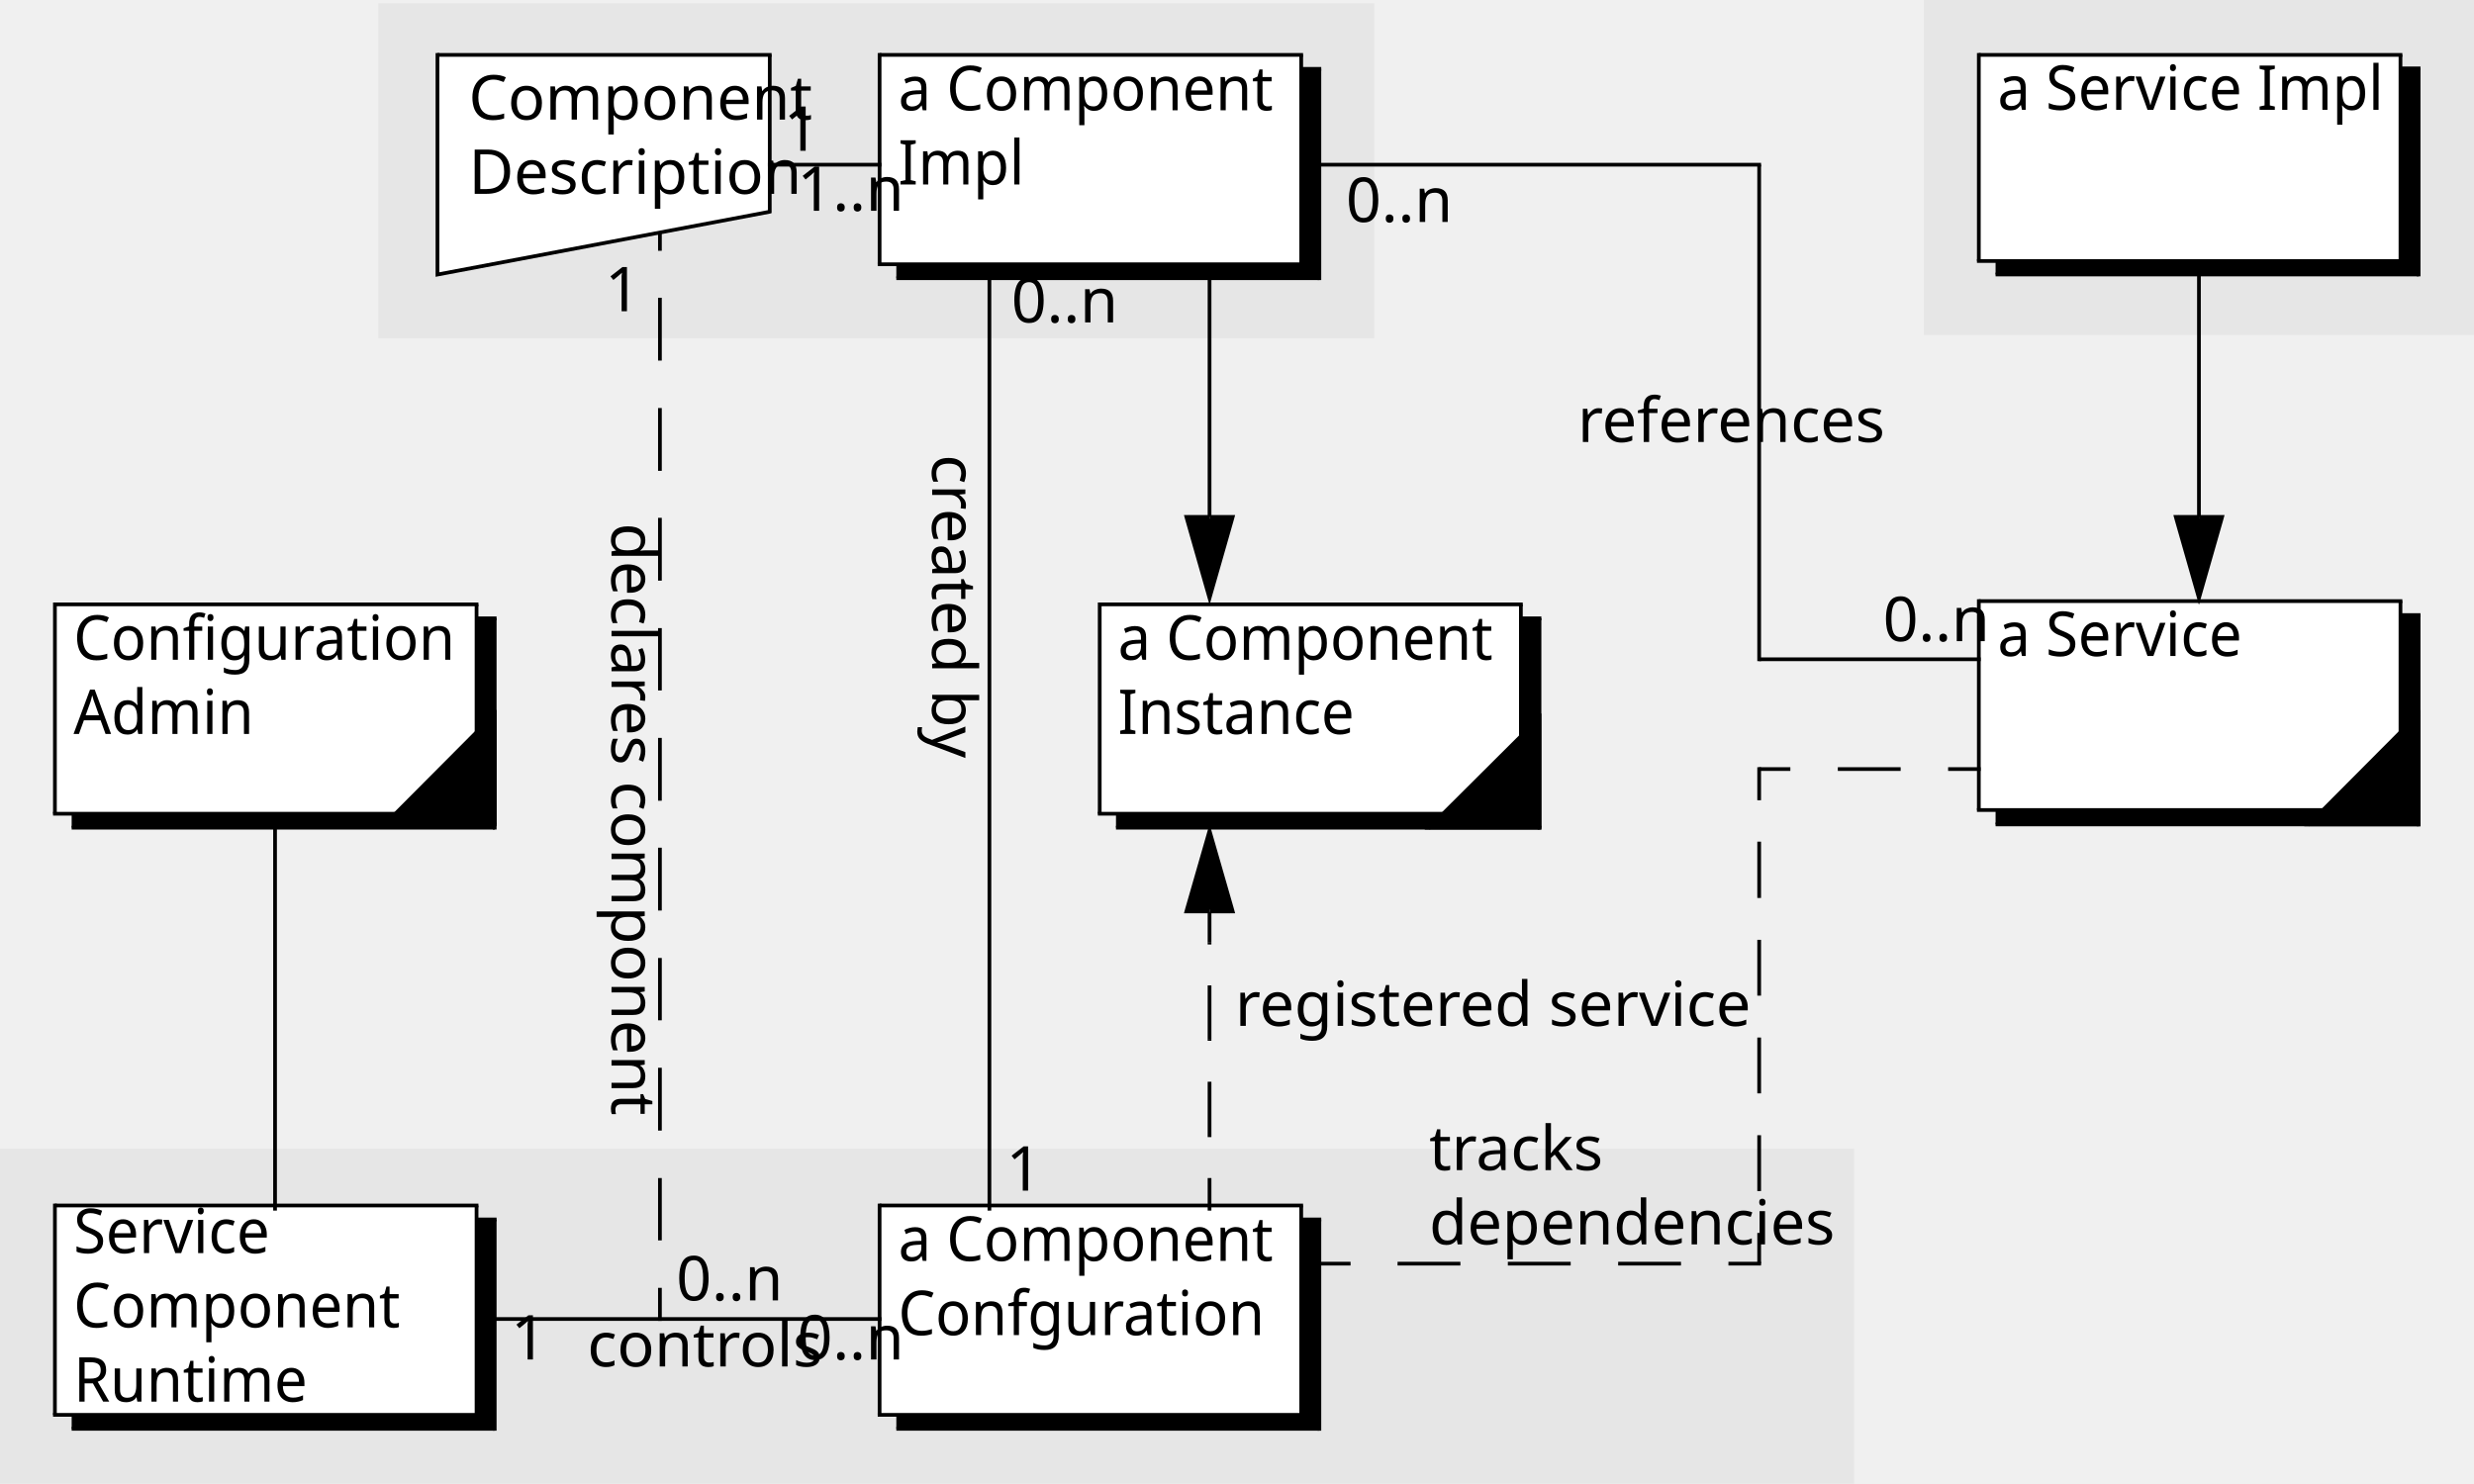
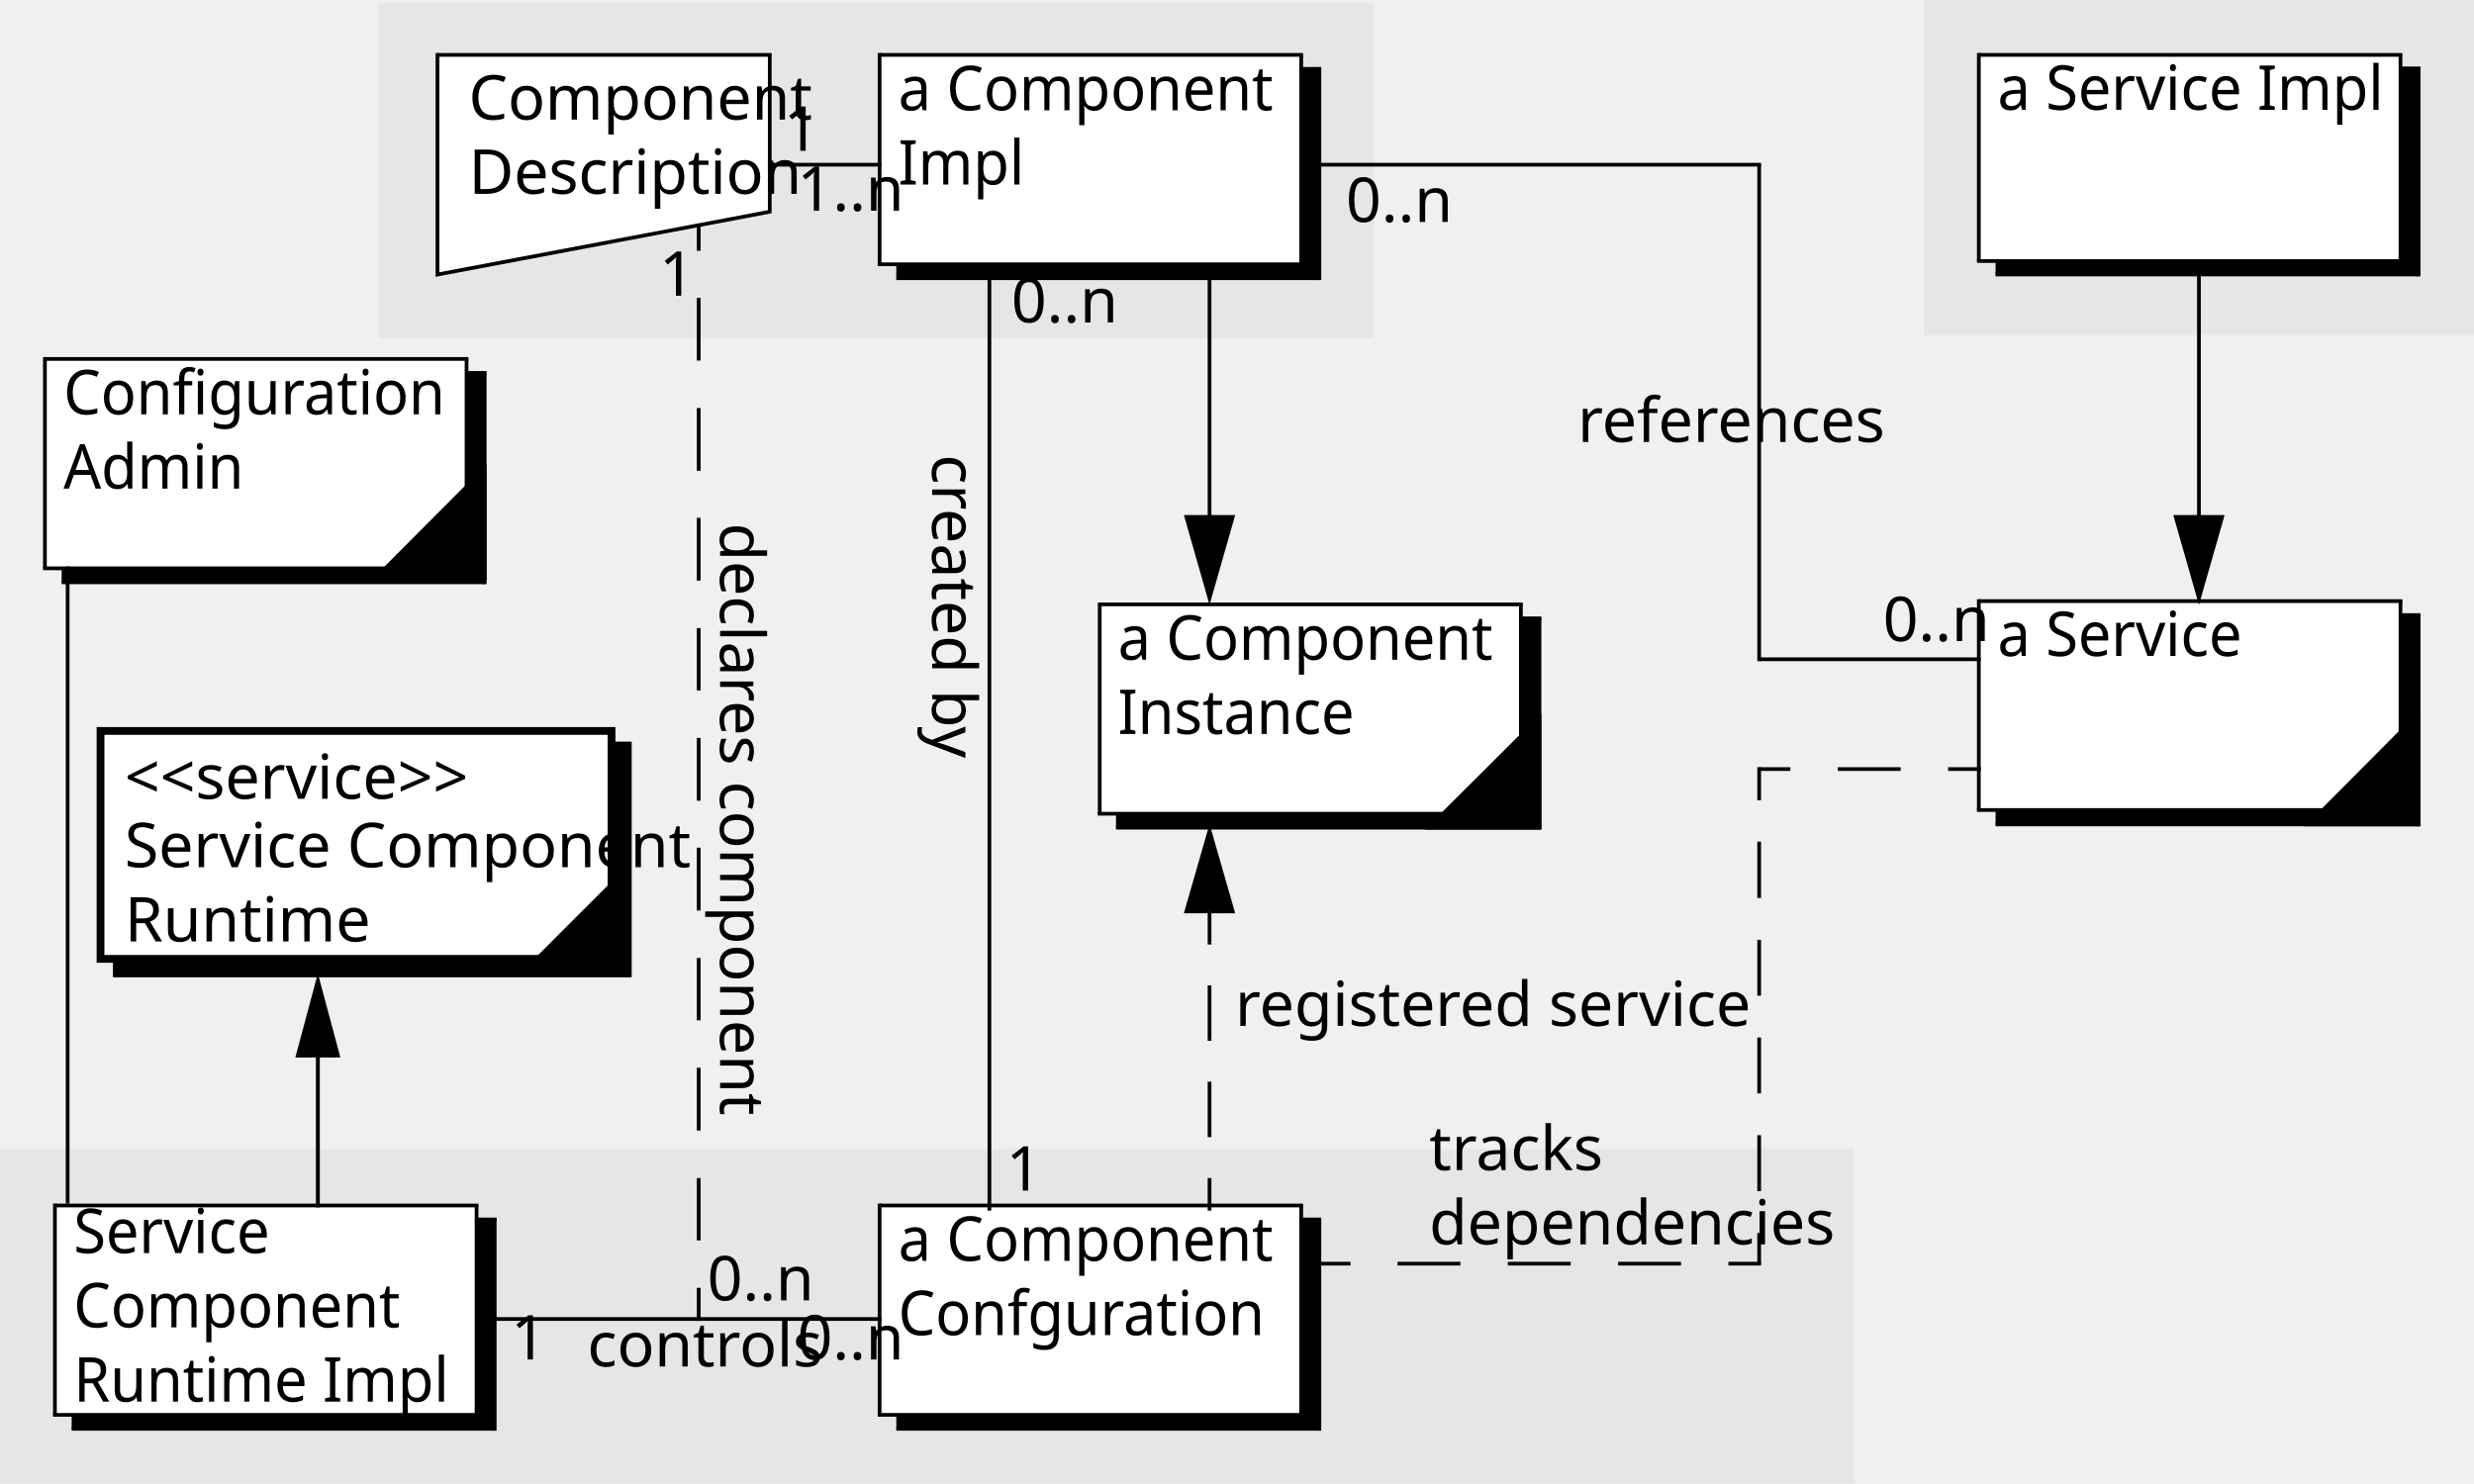
- <svg xmlns="http://www.w3.org/2000/svg" version="1.1" id="Layer_1" x="0px" y="0px" width="318.96px" height="191.34px" viewBox="0 0 318.96 191.34" enable-background="new 0 0 318.96 191.34" xml:space="preserve">
-   <rect y="148.141" fill="#E6E6E6" width="239.041" height="43.199" />
+ <svg xmlns="http://www.w3.org/2000/svg" version="1.1" id="Layer_1" x="0px" y="0px" width="318.961px" height="191.34px" viewBox="0 0 318.961 191.34" enable-background="new 0 0 318.961 191.34" xml:space="preserve">
+   <rect x="0" y="148.141" fill="#E6E6E6" width="239.041" height="43.199" />
  <rect x="48.78" y="0.42" fill="#E6E6E6" width="128.399" height="43.199" />
-   <rect x="84.84" y="28.079" width="0.48" height="4.261" />
-   <rect x="84.84" y="38.399" width="0.48" height="8.101" />
-   <rect x="84.84" y="52.619" width="0.48" height="8.101" />
-   <rect x="84.84" y="66.779" width="0.48" height="8.101" />
-   <rect x="84.84" y="81" width="0.48" height="8.039" />
-   <rect x="84.84" y="95.159" width="0.48" height="8.101" />
-   <rect x="84.84" y="109.318" width="0.48" height="8.102" />
-   <rect x="84.84" y="123.539" width="0.48" height="8.04" />
-   <rect x="84.84" y="137.699" width="0.48" height="8.101" />
-   <rect x="84.84" y="151.92" width="0.48" height="8.04" />
-   <rect x="84.84" y="166.079" width="0.48" height="4.261" />
-   <rect x="248.041" fill="#E6E6E6" width="70.92" height="43.199" />
-   <rect x="115.8" y="8.88" width="54.299" height="27" />
+   <rect x="89.84" y="28.079" width="0.48" height="4.261" />
+   <rect x="89.84" y="38.399" width="0.48" height="8.101" />
+   <rect x="89.84" y="52.619" width="0.48" height="8.101" />
+   <rect x="89.84" y="66.779" width="0.48" height="8.101" />
+   <rect x="89.84" y="81" width="0.48" height="8.039" />
+   <rect x="89.84" y="95.159" width="0.48" height="8.101" />
+   <rect x="89.84" y="109.318" width="0.48" height="8.102" />
+   <rect x="89.84" y="123.539" width="0.48" height="8.04" />
+   <rect x="89.84" y="137.699" width="0.48" height="8.101" />
+   <rect x="89.84" y="151.92" width="0.48" height="8.04" />
+   <rect x="89.84" y="166.079" width="0.48" height="4.261" />
+   <rect x="248.041" fill="#E6E6E6" width="70.921" height="43.199" />
+   <rect x="115.8" y="8.88" width="54.3" height="27" />
  <rect x="115.8" y="8.64" width="54.54" height="0.479" />
  <rect x="169.86" y="8.88" width="0.479" height="27.239" />
  <rect x="115.56" y="35.64" width="54.54" height="0.479" />
-   <rect x="115.56" y="8.64" width="0.48" height="27.24" />
-   <rect x="113.4" y="7.079" fill="#FFFFFF" width="54.359" height="27" />
+   <rect x="115.56" y="8.64" width="0.479" height="27.24" />
+   <rect x="113.4" y="7.079" fill="#FFFFFF" width="54.358" height="27" />
  <rect x="113.4" y="6.84" width="54.6" height="0.479" />
  <rect x="167.52" y="7.079" width="0.479" height="27.24" />
  <rect x="113.16" y="33.84" width="54.599" height="0.479" />
  <rect x="113.16" y="6.84" width="0.48" height="27.239" />
-   <text transform="matrix(0.9504 0 0 1 115.8003 14.2197)" enable-background="new    ">
-     <tspan x="0" y="0" font-family="'ProductusOSGiBookc'" font-size="7.98">a Component</tspan>
-     <tspan x="0" y="9.576" font-family="'ProductusOSGiBookc'" font-size="7.98">Impl</tspan>
-   </text>
+   <text transform="matrix(0.9504 0 0 1 115.801 14.2188)" font-family="'ProductusOSGiBookc'" font-size="7.98">a Component</text>
+   <text transform="matrix(0.9504 0 0 1 115.801 23.7949)" font-family="'ProductusOSGiBookc'" font-size="7.98">Impl</text>
  <rect x="257.521" y="8.819" width="54.301" height="26.58" />
  <rect x="257.521" y="8.579" width="54.539" height="0.48" />
  <rect x="311.58" y="8.819" width="0.48" height="26.82" />
  <rect x="257.28" y="35.159" width="54.54" height="0.48" />
  <rect x="257.28" y="8.579" width="0.479" height="26.82" />
  <rect x="255.121" y="7.079" fill="#FFFFFF" width="54.359" height="26.58" />
-   <rect x="255.121" y="6.84" width="54.6" height="0.479" />
+   <rect x="255.121" y="6.84" width="54.601" height="0.479" />
  <rect x="309.24" y="7.079" width="0.479" height="26.82" />
-   <rect x="254.88" y="33.42" width="54.602" height="0.479" />
+   <rect x="254.88" y="33.42" width="54.603" height="0.479" />
  <rect x="254.88" y="6.84" width="0.479" height="26.819" />
-   <text transform="matrix(0.9504 0 0 1 257.521 14.1592)" font-family="'ProductusOSGiBookc'" font-size="7.98">a Service Impl</text>
+   <text transform="matrix(0.9504 0 0 1 257.5212 14.1582)" font-family="'ProductusOSGiBookc'" font-size="7.98">a Service Impl</text>
  <rect x="9.48" y="157.26" width="54.3" height="27" />
  <rect x="9.48" y="157.02" width="54.54" height="0.48" />
  <rect x="63.54" y="157.26" width="0.48" height="27.24" />
  <rect x="9.24" y="184.02" width="54.54" height="0.48" />
  <rect x="9.24" y="157.02" width="0.48" height="27.24" />
  <rect x="7.08" y="155.46" fill="#FFFFFF" width="54.36" height="27" />
-   <rect x="7.08" y="155.22" width="54.6" height="0.479" />
+   <rect x="7.08" y="155.221" width="54.601" height="0.479" />
  <rect x="61.2" y="155.46" width="0.48" height="27.239" />
-   <rect x="6.84" y="182.22" width="54.6" height="0.479" />
-   <rect x="6.84" y="155.22" width="0.48" height="27.24" />
-   <text transform="matrix(0.9504 0 0 1 9.48 161.5996)" enable-background="new    ">
-     <tspan x="0" y="0" font-family="'ProductusOSGiBookc'" font-size="7.98">Service</tspan>
-     <tspan x="0" y="9.576" font-family="'ProductusOSGiBookc'" font-size="7.98">Component</tspan>
-     <tspan x="0" y="19.152" font-family="'ProductusOSGiBookc'" font-size="7.98">Runtime</tspan>
-   </text>
+   <rect x="6.84" y="182.221" width="54.601" height="0.479" />
+   <rect x="6.84" y="155.221" width="0.48" height="27.239" />
+   <text transform="matrix(0.9504 0 0 1 9.4807 161.5996)" font-family="'ProductusOSGiBookc'" font-size="7.98">Service</text>
+   <text transform="matrix(0.9504 0 0 1 9.4807 171.1748)" font-family="'ProductusOSGiBookc'" font-size="7.98">Component</text>
+   <text transform="matrix(0.9504 0 0 1 9.4807 180.751)" font-family="'ProductusOSGiBookc'" font-size="7.98">Runtime Impl</text>
  <rect x="257.521" y="79.319" width="54.301" height="27" />
  <rect x="257.521" y="79.079" width="54.539" height="0.48" />
  <rect x="311.58" y="79.319" width="0.48" height="27.24" />
  <rect x="257.28" y="106.079" width="54.54" height="0.479" />
  <rect x="257.28" y="79.079" width="0.479" height="27.239" />
  <rect x="255.121" y="77.52" fill="#FFFFFF" width="54.359" height="26.94" />
-   <rect x="255.121" y="77.279" width="54.6" height="0.48" />
+   <rect x="255.121" y="77.279" width="54.601" height="0.48" />
  <rect x="309.24" y="77.52" width="0.479" height="27.18" />
-   <rect x="254.88" y="104.22" width="54.602" height="0.479" />
+   <rect x="254.88" y="104.221" width="54.603" height="0.479" />
  <rect x="254.88" y="77.279" width="0.479" height="27.181" />
-   <text transform="matrix(0.9504 0 0 1 257.521 84.5996)" font-family="'ProductusOSGiBookc'" font-size="7.98">a Service</text>
+   <text transform="matrix(0.9504 0 0 1 257.5212 84.5996)" font-family="'ProductusOSGiBookc'" font-size="7.98">a Service</text>
  <polyline points="311.82,92.1 297.66,106.318 311.82,106.318 " />
-   <polyline points="312,92.279 297.839,106.5 297.66,106.561 297.061,106.561 297.48,106.141 311.64,91.92 " />
+   <polyline points="312.001,92.279 297.839,106.5 297.66,106.561 297.061,106.561 297.48,106.141 311.64,91.92 " />
  <rect x="297.66" y="106.079" width="14.4" height="0.479" />
  <polyline points="311.58,106.318 311.58,92.1 311.64,91.92 312.06,91.5 312.06,106.318 " />
  <rect x="144.12" y="79.739" width="54.36" height="27" />
-   <rect x="144.12" y="79.5" width="54.6" height="0.479" />
-   <rect x="198.24" y="79.739" width="0.479" height="27.239" />
-   <rect x="143.88" y="106.5" width="54.601" height="0.479" />
-   <rect x="143.88" y="79.5" width="0.48" height="27.239" />
+   <rect x="144.12" y="79.5" width="54.601" height="0.479" />
+   <rect x="198.24" y="79.739" width="0.479" height="27.24" />
+   <rect x="143.88" y="106.5" width="54.602" height="0.479" />
+   <rect x="143.88" y="79.5" width="0.48" height="27.238" />
  <rect x="141.78" y="77.939" fill="#FFFFFF" width="54.3" height="27" />
  <rect x="141.78" y="77.699" width="54.54" height="0.48" />
  <rect x="195.839" y="77.939" width="0.48" height="27.241" />
  <rect x="141.54" y="104.699" width="54.54" height="0.48" />
-   <rect x="141.54" y="77.699" width="0.48" height="27.24" />
-   <text transform="matrix(0.9504 0 0 1 144.1201 85.0791)" enable-background="new    ">
-     <tspan x="0" y="0" font-family="'ProductusOSGiBookc'" font-size="7.98">a Component</tspan>
-     <tspan x="0" y="9.576" font-family="'ProductusOSGiBookc'" font-size="7.98">Instance </tspan>
-   </text>
-   <polyline points="198.48,92.579 184.259,106.739 198.48,106.739 " />
+   <rect x="141.54" y="77.699" width="0.48" height="27.241" />
+   <text transform="matrix(0.9504 0 0 1 144.1208 85.0781)" font-family="'ProductusOSGiBookc'" font-size="7.98">a Component</text>
+   <text transform="matrix(0.9504 0 0 1 144.1208 94.6543)" font-family="'ProductusOSGiBookc'" font-size="7.98">Instance </text>
+   <polyline points="198.48,92.579 184.259,106.738 198.48,106.738 " />
  <polyline points="198.66,92.76 184.44,106.92 184.259,106.979 183.66,106.979 184.08,106.561 198.3,92.399 " />
-   <rect x="184.259" y="106.5" width="14.461" height="0.479" />
-   <polyline points="198.24,106.739 198.24,92.579 198.3,92.399 198.72,91.979 198.72,106.739 " />
+   <rect x="184.259" y="106.5" width="14.462" height="0.479" />
+   <polyline points="198.24,106.738 198.24,92.579 198.3,92.399 198.72,91.979 198.72,106.738 " />
  <polyline fill="#FFFFFF" points="56.4,35.399 56.4,7.079 99.24,7.079 99.24,27.3 " />
  <rect x="56.16" y="6.84" width="0.48" height="28.56" />
  <rect x="56.4" y="6.84" width="43.08" height="0.479" />
  <polyline points="99.48,7.079 99.48,27.479 99.3,27.539 56.46,35.64 56.16,35.699 56.16,35.399 56.4,35.159 99.24,27.06   99.3,27.539 99,27.3 99,7.079 " />
  <polyline points="283.5,66.42 286.8,66.42 286.621,67.079 283.5,78 280.38,67.079 280.201,66.42 280.86,66.42 281.339,66.779   283.98,76.02 283.021,76.319 283.021,76.02 285.66,66.779 286.621,67.079 286.14,67.439 283.5,67.439 " />
  <rect x="280.86" y="66.42" width="2.64" height="1.02" />
  <polyline points="283.5,66.899 286.14,66.899 283.5,76.14 280.86,66.899 " />
  <rect x="283.259" y="35.159" width="0.48" height="31.5" />
-   <text transform="matrix(1 0 0 1 60.4199 15.4199)" enable-background="new    ">
-     <tspan x="0" y="0" font-family="'ProductusBook'" font-size="7.98">Component</tspan>
-     <tspan x="0" y="9.576" font-family="'ProductusBook'" font-size="7.98">Description</tspan>
-   </text>
-   <rect x="115.8" y="157.26" width="54.299" height="27" />
+   <text transform="matrix(1 0 0 1 60.4202 15.4199)" font-family="'ProductusBook'" font-size="7.98">Component</text>
+   <text transform="matrix(1 0 0 1 60.4202 24.9951)" font-family="'ProductusBook'" font-size="7.98">Description</text>
+   <rect x="115.8" y="157.26" width="54.3" height="27" />
  <rect x="115.8" y="157.02" width="54.54" height="0.48" />
  <rect x="169.86" y="157.26" width="0.479" height="27.24" />
  <rect x="115.56" y="184.02" width="54.54" height="0.48" />
-   <rect x="115.56" y="157.02" width="0.48" height="27.24" />
-   <rect x="113.4" y="155.46" fill="#FFFFFF" width="54.359" height="27" />
-   <rect x="113.4" y="155.22" width="54.6" height="0.479" />
+   <rect x="115.56" y="157.02" width="0.479" height="27.24" />
+   <rect x="113.4" y="155.46" fill="#FFFFFF" width="54.358" height="27" />
+   <rect x="113.4" y="155.221" width="54.6" height="0.479" />
  <rect x="167.52" y="155.46" width="0.479" height="27.239" />
-   <rect x="113.16" y="182.22" width="54.599" height="0.479" />
-   <rect x="113.16" y="155.22" width="0.48" height="27.24" />
-   <text transform="matrix(0.9504 0 0 1 115.8003 162.5996)" enable-background="new    ">
-     <tspan x="0" y="0" font-family="'ProductusOSGiBookc'" font-size="7.98">a Component</tspan>
-     <tspan x="0" y="9.576" font-family="'ProductusOSGiBookc'" font-size="7.98">Confguration</tspan>
-   </text>
-   <rect x="63.54" y="169.859" width="50.1" height="0.479" />
-   <rect x="127.32" y="35.159" width="0.48" height="120.96" />
+   <rect x="113.16" y="182.221" width="54.599" height="0.479" />
+   <rect x="113.16" y="155.221" width="0.48" height="27.239" />
+   <text transform="matrix(0.9504 0 0 1 115.801 162.5996)" font-family="'ProductusOSGiBookc'" font-size="7.98">a Component</text>
+   <text transform="matrix(0.9504 0 0 1 115.801 172.1748)" font-family="'ProductusOSGiBookc'" font-size="7.98">Confguration</text>
+   <rect x="63.54" y="169.859" width="50.101" height="0.479" />
+   <rect x="127.32" y="35.159" width="0.479" height="120.96" />
  <polyline points="155.94,66.42 159.24,66.42 159.06,67.079 155.94,78 152.82,67.079 152.64,66.42 153.3,66.42 153.78,66.779   156.42,76.02 155.46,76.319 155.46,76.02 158.1,66.779 159.06,67.079 158.58,67.439 155.94,67.439 " />
-   <rect x="153.3" y="66.42" width="2.64" height="1.02" />
+   <rect x="153.3" y="66.42" width="2.641" height="1.02" />
  <polyline points="155.94,66.899 158.58,66.899 155.94,76.14 153.3,66.899 " />
  <rect x="155.7" y="35.159" width="0.48" height="31.5" />
-   <polyline points="155.94,117.779 152.64,117.779 152.82,117.119 155.46,107.939 155.94,106.26 156.42,107.939 159.06,117.119   159.24,117.779 158.58,117.779 158.1,117.42 155.46,108.239 156.42,107.939 156.42,108.239 153.78,117.42 152.82,117.119   153.3,116.76 155.94,116.76 " />
+   <polyline points="155.94,117.779 152.64,117.779 152.82,117.119 155.46,107.939 155.94,106.26 156.42,107.939 159.06,117.119   159.24,117.779 158.58,117.779 158.1,117.42 155.46,108.238 156.42,107.939 156.42,108.238 153.78,117.42 152.82,117.119   153.3,116.76 155.94,116.76 " />
  <rect x="155.94" y="116.76" width="2.64" height="1.021" />
  <polyline points="155.94,117.3 153.3,117.3 155.94,108.119 158.58,117.3 " />
  <rect x="155.7" y="151.92" width="0.48" height="4.199" />
  <rect x="155.7" y="139.5" width="0.48" height="7.141" />
  <rect x="155.7" y="133.979" width="0.48" height="0.24" />
  <rect x="155.7" y="127.079" width="0.48" height="6.899" />
  <rect x="155.7" y="121.561" width="0.48" height="0.239" />
  <rect x="155.7" y="117.6" width="0.48" height="3.961" />
  <rect x="169.86" y="21" width="57.181" height="0.479" />
  <rect x="226.561" y="21.239" width="0.479" height="64.021" />
-   <rect x="226.8" y="84.779" width="28.561" height="0.48" />
-   <rect x="169.86" y="162.72" width="4.261" height="0.479" />
-   <rect x="180.18" y="162.72" width="8.101" height="0.479" />
-   <rect x="194.4" y="162.72" width="8.1" height="0.479" />
-   <rect x="208.621" y="162.72" width="8.1" height="0.479" />
-   <rect x="222.839" y="162.72" width="4.201" height="0.479" />
+   <rect x="226.8" y="84.779" width="28.562" height="0.48" />
+   <rect x="169.86" y="162.721" width="4.261" height="0.479" />
+   <rect x="180.18" y="162.721" width="8.101" height="0.479" />
+   <rect x="194.4" y="162.721" width="8.1" height="0.479" />
+   <rect x="208.621" y="162.721" width="8.101" height="0.479" />
+   <rect x="222.839" y="162.721" width="4.201" height="0.479" />
  <rect x="226.561" y="159" width="0.479" height="3.96" />
  <rect x="226.561" y="146.398" width="0.479" height="7.201" />
  <rect x="226.561" y="133.8" width="0.479" height="7.2" />
  <rect x="226.561" y="121.199" width="0.479" height="7.199" />
  <rect x="226.561" y="108.539" width="0.479" height="7.261" />
  <rect x="226.561" y="98.939" width="0.479" height="4.26" />
  <rect x="226.8" y="98.939" width="4.021" height="0.479" />
  <rect x="236.94" y="98.939" width="8.101" height="0.479" />
  <rect x="251.16" y="98.939" width="4.2" height="0.479" />
-   <text transform="matrix(1 0 0 1 159.2402 132.2998)" font-family="'ProductusBook'" font-size="7.98">registered service</text>
-   <text transform="matrix(1 0 0 1 184.2593 150.8994)" enable-background="new    ">
-     <tspan x="0" y="0" font-family="'ProductusBook'" font-size="7.98">tracks</tspan>
-     <tspan x="0" y="9.576" font-family="'ProductusBook'" font-size="7.98">dependencies</tspan>
-   </text>
-   <text transform="matrix(-6.123234e-17 1 -1 -6.123234e-17 78.8394 67.4395)" font-family="'ProductusBook'" font-size="7.98">declares component</text>
-   <text transform="matrix(-6.123234e-17 1 -1 -6.123234e-17 120.1792 58.6191)" font-family="'ProductusBook'" font-size="7.98">created by</text>
-   <text transform="matrix(1 0 0 1 75.7202 176.2197)" font-family="'ProductusBook'" font-size="7.98">controls </text>
-   <text transform="matrix(1 0 0 1 102.7793 175.3193)" font-family="'ProductusBook'" font-size="7.98">0..n</text>
-   <text transform="matrix(1 0 0 1 113.5762 175.3193)" font-family="'ProductusBook'" font-size="7.98"> </text>
-   <text transform="matrix(1 0 0 1 173.521 28.6191)" font-family="'ProductusBook'" font-size="7.98">0..n </text>
-   <text transform="matrix(1 0 0 1 242.7593 82.6787)" font-family="'ProductusBook'" font-size="7.98">0..n </text>
-   <text transform="matrix(1 0 0 1 203.3999 56.999)" font-family="'ProductusBook'" font-size="7.98">references</text>
-   <rect x="99" y="21" width="14.64" height="0.479" />
-   <text transform="matrix(1 0 0 1 102.7803 27.1797)" font-family="'ProductusBook'" font-size="7.98">1..n </text>
-   <text transform="matrix(1 0 0 1 101.0405 19.4395)" font-family="'ProductusBook'" font-size="7.98">1</text>
-   <rect x="9.48" y="79.739" width="54.3" height="27" />
-   <rect x="9.48" y="79.5" width="54.54" height="0.479" />
-   <rect x="63.54" y="79.739" width="0.48" height="27.239" />
-   <rect x="9.24" y="106.5" width="54.54" height="0.479" />
-   <rect x="9.24" y="79.5" width="0.48" height="27.239" />
-   <rect x="7.08" y="77.939" fill="#FFFFFF" width="54.36" height="27" />
-   <rect x="7.08" y="77.699" width="54.6" height="0.48" />
-   <rect x="61.2" y="77.939" width="0.48" height="27.241" />
-   <rect x="6.84" y="104.699" width="54.6" height="0.48" />
-   <rect x="6.84" y="77.699" width="0.48" height="27.24" />
-   <text transform="matrix(0.9504 0 0 1 9.48 85.0791)" enable-background="new    ">
-     <tspan x="0" y="0" font-family="'ProductusOSGiBookc'" font-size="7.98">Configuration</tspan>
-     <tspan x="0" y="9.576" font-family="'ProductusOSGiBookc'" font-size="7.98">Admin</tspan>
-   </text>
-   <polyline points="63.78,92.1 49.62,106.318 63.78,106.318 " />
-   <polyline points="63.96,92.279 49.8,106.5 49.62,106.561 49.02,106.561 49.44,106.141 63.6,91.92 " />
-   <rect x="49.62" y="106.079" width="14.4" height="0.479" />
-   <polyline points="63.54,106.318 63.54,92.1 63.6,91.92 64.02,91.5 64.02,106.318 " />
-   <rect x="35.22" y="106.079" width="0.48" height="50.04" />
-   <text transform="matrix(1 0 0 1 130.3799 41.5791)" font-family="'ProductusBook'" font-size="7.98">0..n </text>
-   <text transform="matrix(1 0 0 1 129.7202 153.54)" font-family="'ProductusBook'" font-size="7.98">1</text>
-   <text transform="matrix(1 0 0 1 87.1802 167.6992)" font-family="'ProductusBook'" font-size="7.98">0..n </text>
-   <text transform="matrix(1 0 0 1 78 40.1387)" font-family="'ProductusBook'" font-size="7.98">1</text>
-   <text transform="matrix(1 0 0 1 65.8804 175.3193)" font-family="'ProductusBook'" font-size="7.98">1</text>
+   <text transform="matrix(1 0 0 1 159.2405 132.2988)" font-family="'ProductusBook'" font-size="7.98">registered service</text>
+   <text transform="matrix(1 0 0 1 184.2595 150.8984)" font-family="'ProductusBook'" font-size="7.98">tracks</text>
+   <text transform="matrix(1 0 0 1 184.2595 160.4746)" font-family="'ProductusBook'" font-size="7.98">dependencies</text>
+   <text transform="matrix(-6.123234e-17 1 -1 -6.123234e-17 92.8396 67.4395)" font-family="'ProductusBook'" font-size="7.98">declares component</text>
+   <text transform="matrix(-6.123234e-17 1 -1 -6.123234e-17 120.1794 58.6182)" font-family="'ProductusBook'" font-size="7.98">created by</text>
+   <text transform="matrix(1 0 0 1 75.7205 176.2188)" font-family="'ProductusBook'" font-size="7.98">controls </text>
+   <text transform="matrix(1 0 0 1 102.7795 175.3184)" font-family="'ProductusBook'" font-size="7.98">0..n</text>
+   <text transform="matrix(1 0 0 1 113.5764 175.3184)" font-family="'ProductusBook'" font-size="7.98"> </text>
+   <text transform="matrix(1 0 0 1 173.5212 28.6182)" font-family="'ProductusBook'" font-size="7.98">0..n </text>
+   <text transform="matrix(1 0 0 1 242.7595 82.6777)" font-family="'ProductusBook'" font-size="7.98">0..n </text>
+   <text transform="matrix(1 0 0 1 203.4001 56.998)" font-family="'ProductusBook'" font-size="7.98">references</text>
+   <rect x="99" y="21" width="14.641" height="0.479" />
+   <text transform="matrix(1 0 0 1 102.7805 27.1797)" font-family="'ProductusBook'" font-size="7.98">1..n </text>
+   <text transform="matrix(1 0 0 1 101.0408 19.4395)" font-family="'ProductusBook'" font-size="7.98">1</text>
+   <rect x="8.19" y="48.09" width="54.3" height="27" />
+   <rect x="8.19" y="47.852" width="54.54" height="0.479" />
+   <rect x="62.25" y="48.09" width="0.48" height="27.24" />
+   <rect x="7.95" y="74.852" width="54.54" height="0.479" />
+   <rect x="7.95" y="47.852" width="0.48" height="27.238" />
+   <rect x="5.79" y="46.291" fill="#FFFFFF" width="54.36" height="27" />
+   <rect x="5.79" y="46.05" width="54.601" height="0.48" />
+   <rect x="59.91" y="46.291" width="0.48" height="27.241" />
+   <rect x="5.55" y="73.051" width="54.601" height="0.48" />
+   <rect x="5.55" y="46.05" width="0.48" height="27.241" />
+   <text transform="matrix(0.9504 0 0 1 8.1907 53.4297)" font-family="'ProductusOSGiBookc'" font-size="7.98">Configuration</text>
+   <text transform="matrix(0.9504 0 0 1 8.1907 63.0059)" font-family="'ProductusOSGiBookc'" font-size="7.98">Admin</text>
+   <polyline points="62.49,60.452 48.33,74.67 62.49,74.67 " />
+   <polyline points="62.67,60.63 48.51,74.852 48.33,74.912 47.73,74.912 48.15,74.492 62.31,60.271 " />
+   <rect x="48.33" y="74.431" width="14.4" height="0.479" />
+   <polyline points="62.25,74.67 62.25,60.452 62.31,60.271 62.73,59.852 62.73,74.67 " />
+   <rect x="8.481" y="73.051" width="0.479" height="82.17" />
+   <text transform="matrix(1 0 0 1 130.3801 41.5781)" font-family="'ProductusBook'" font-size="7.98">0..n </text>
+   <text transform="matrix(1 0 0 1 129.7205 153.5391)" font-family="'ProductusBook'" font-size="7.98">1</text>
+   <text transform="matrix(1 0 0 1 91.1804 167.6992)" font-family="'ProductusBook'" font-size="7.98">0..n </text>
+   <text transform="matrix(1 0 0 1 85.0002 38.1387)" font-family="'ProductusBook'" font-size="7.98">1</text>
+   <text transform="matrix(1 0 0 1 65.8806 175.3184)" font-family="'ProductusBook'" font-size="7.98">1</text>
+   <g>
+     <rect x="15.061" y="96.14" stroke="#000000" stroke-miterlimit="10" width="65.88" height="29.394" />
+     <rect x="12.96" y="94.263" fill="#FFFFFF" stroke="#000000" stroke-miterlimit="10" width="65.88" height="29.393" />
+     <text transform="matrix(1 0 0 1 16.0608 103.0156)" font-family="'ProductusOSGiBookc'" font-size="7.98">&lt;&lt;service&gt;&gt;</text>
+     <polyline points="80.841,111.695 66.682,125.857 80.841,125.857  " />
+     <text transform="matrix(1 0 0 1 16.0608 111.8359)" enable-background="new    ">
+       <tspan x="0" y="0" font-family="'ProductusSemibold'" font-size="7.98">Service Component</tspan>
+       <tspan x="0" y="9.576" font-family="'ProductusSemibold'" font-size="7.98">Runtime</tspan>
+     </text>
+   </g>
+   <g>
+     <line x1="40.98" y1="125.533" x2="40.98" y2="155.699" />
+     <g>
+       <line fill="none" stroke="#000000" stroke-width="0.5" stroke-miterlimit="10" x1="40.98" y1="134.393" x2="40.98" y2="155.699" />
+       <g>
+         <polygon points="38.075,136.374 40.98,125.533 43.885,136.374    " />
+       </g>
+     </g>
+   </g>
</svg>
